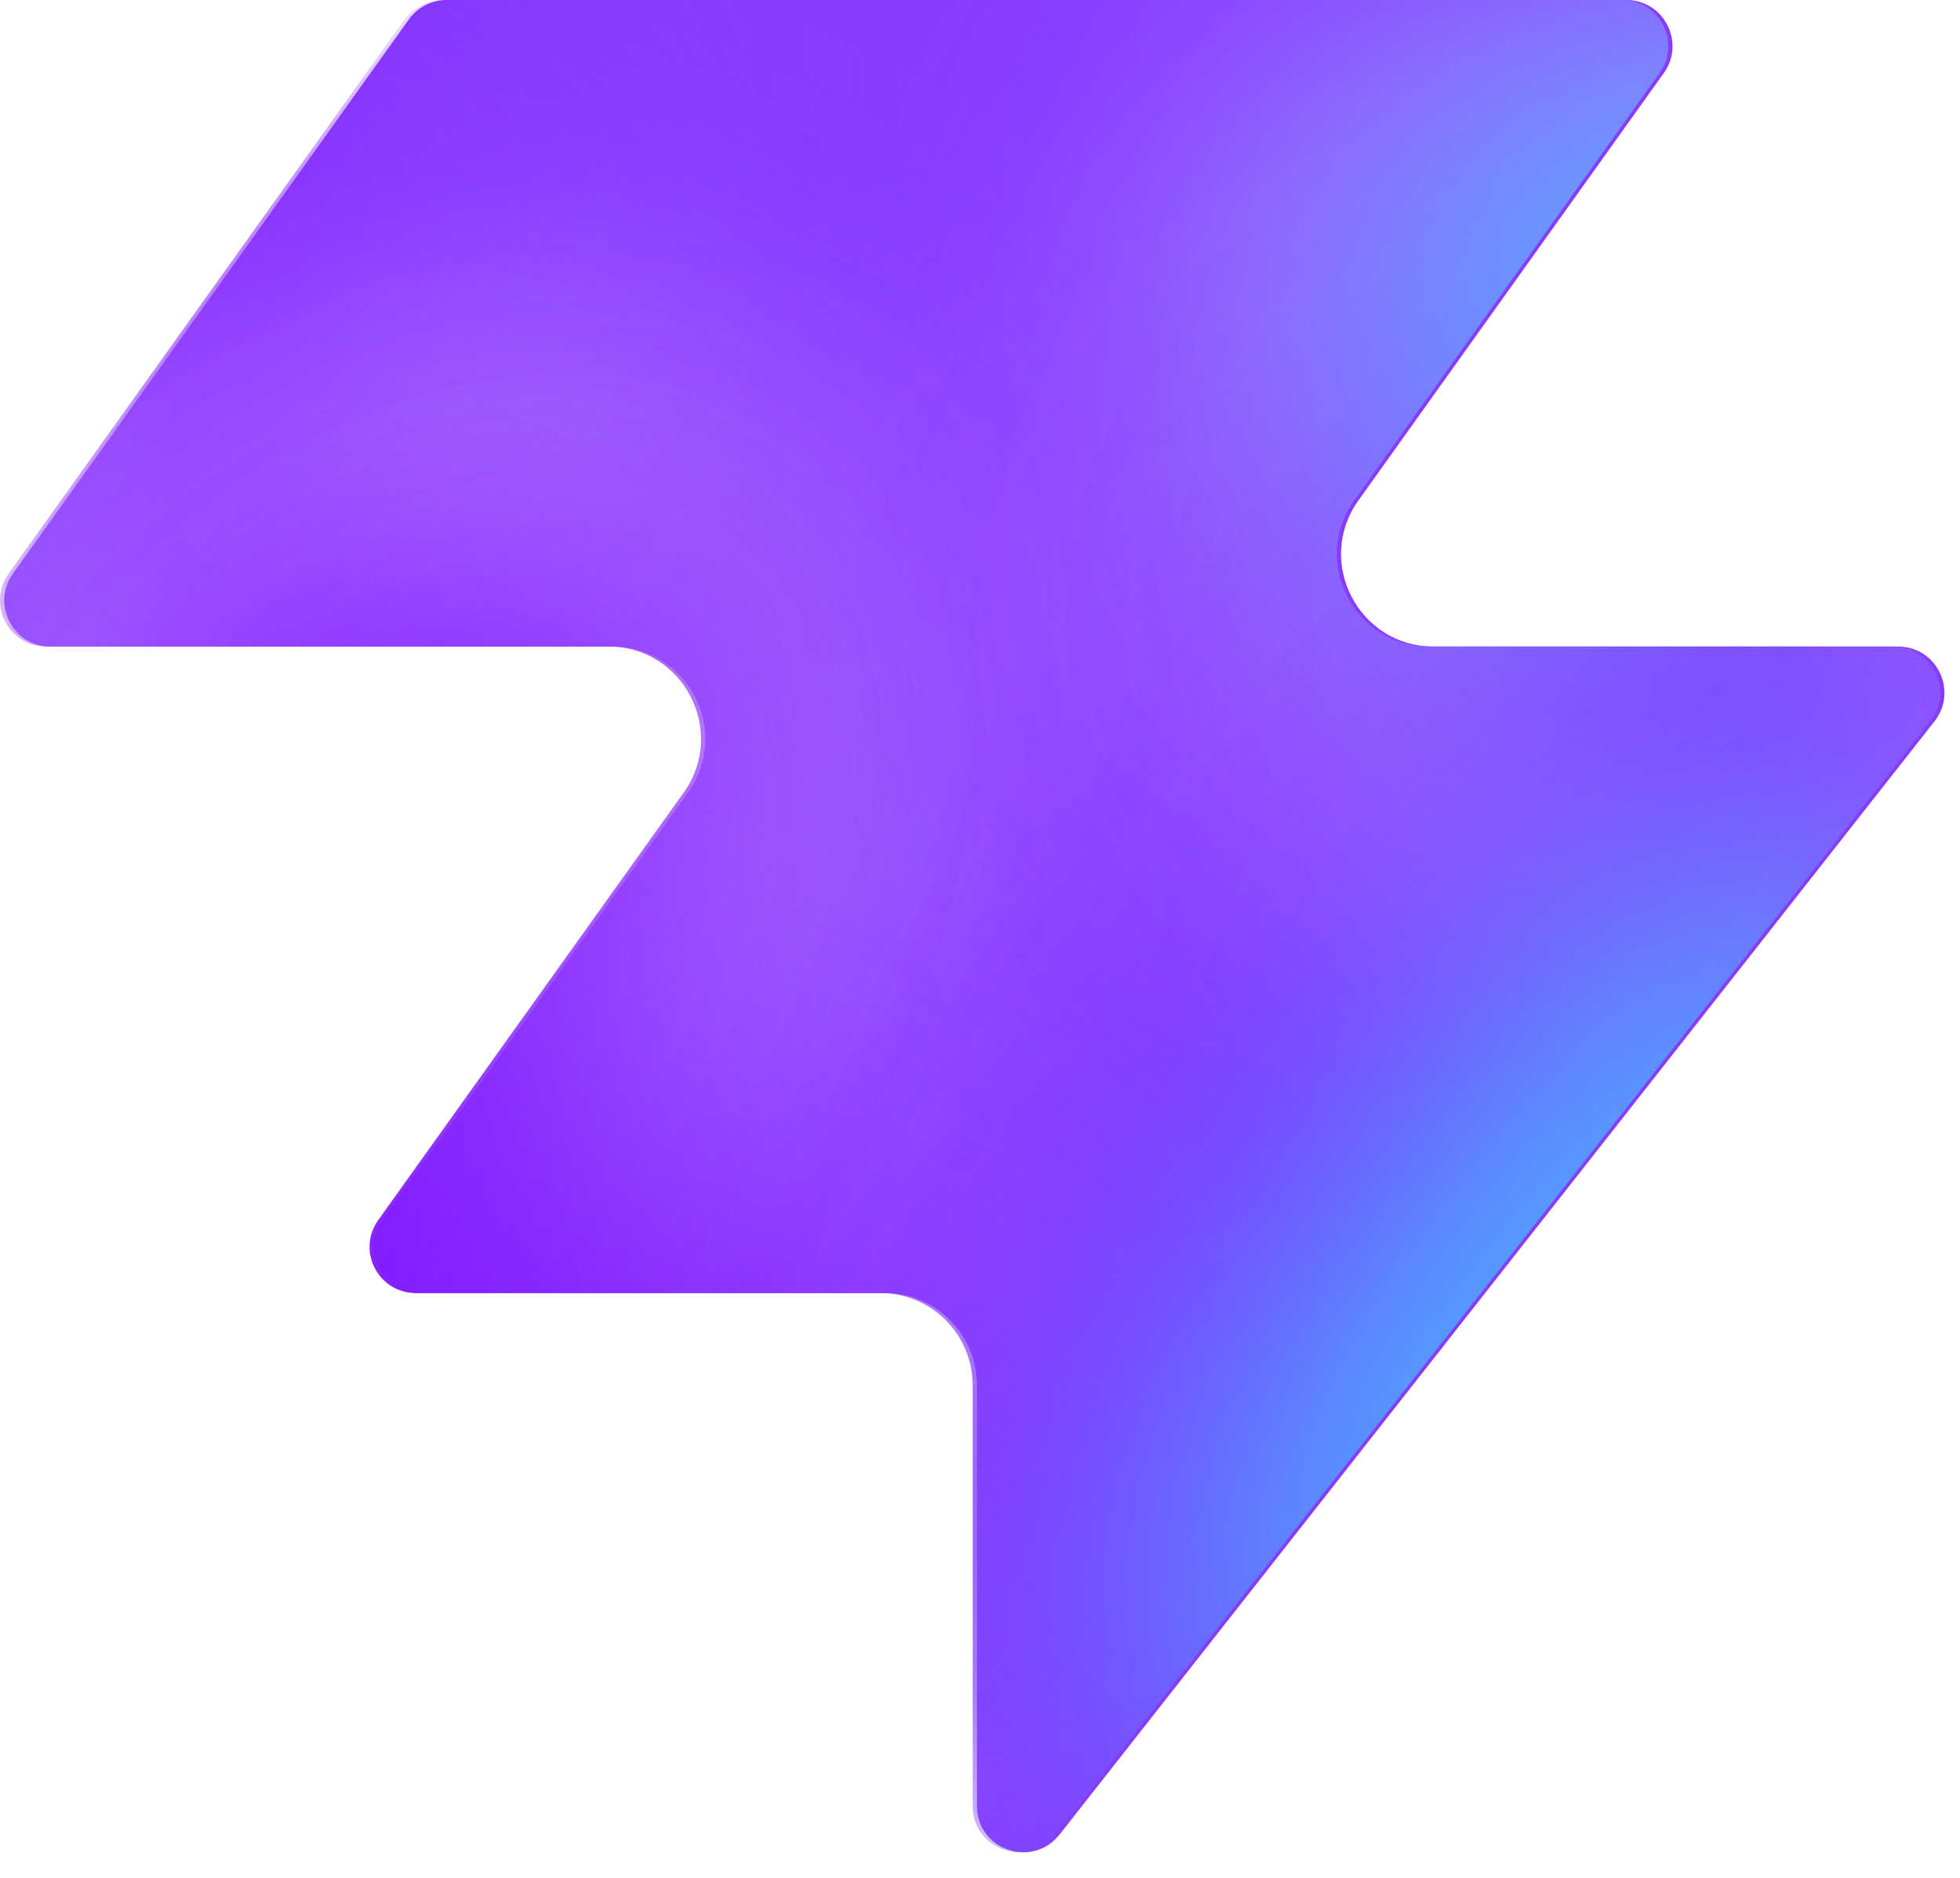
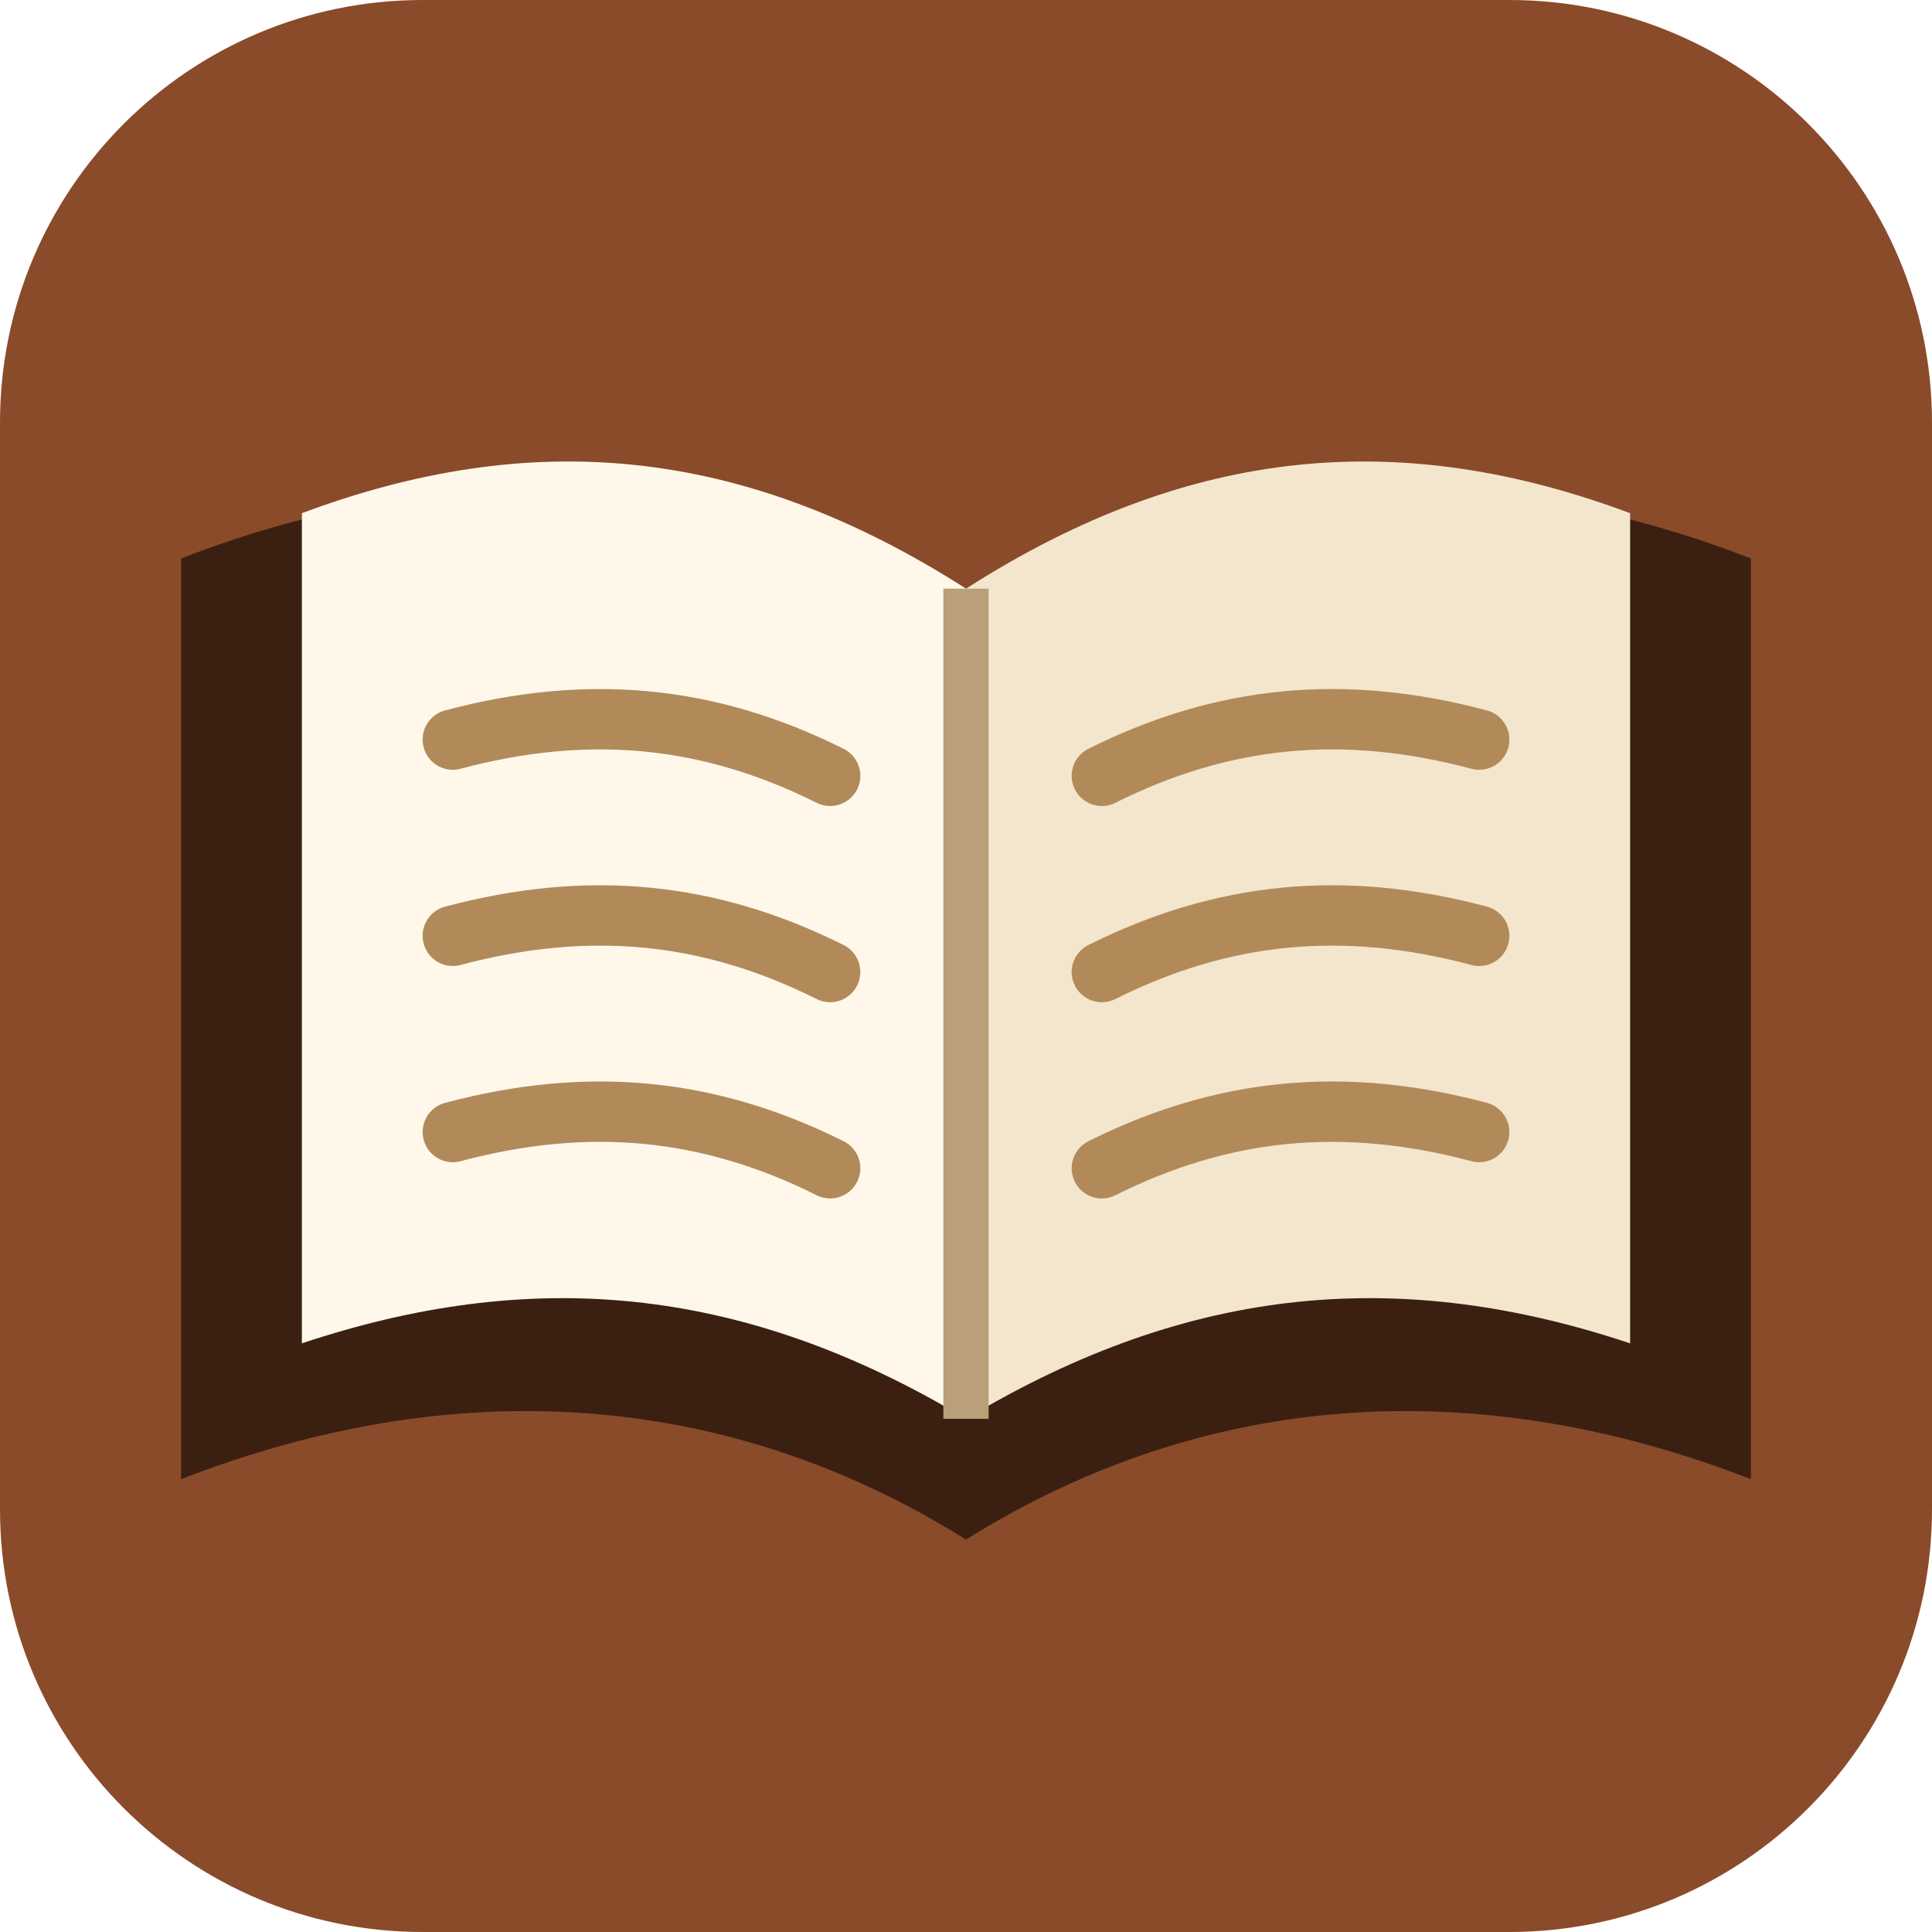
- <svg xmlns="http://www.w3.org/2000/svg" width="48" height="46" fill="none" viewBox="0 0 48 46">
-   <path fill="#863bff" d="M25.946 44.938c-.664.845-2.021.375-2.021-.698V33.937a2.26 2.26 0 0 0-2.262-2.262H10.287c-.92 0-1.456-1.04-.92-1.788l7.48-10.471c1.07-1.497 0-3.578-1.842-3.578H1.237c-.92 0-1.456-1.04-.92-1.788L10.013.474c.214-.297.556-.474.92-.474h28.894c.92 0 1.456 1.04.92 1.788l-7.48 10.471c-1.07 1.498 0 3.579 1.842 3.579h11.377c.943 0 1.473 1.088.89 1.83L25.947 44.94z" style="fill:#863bff;fill:color(display-p3 .525 .23 1);fill-opacity:1" />
-   <mask id="a" width="48" height="46" x="0" y="0" maskUnits="userSpaceOnUse" style="mask-type:alpha">
-     <path fill="#000" d="M25.842 44.938c-.664.844-2.021.375-2.021-.698V33.937a2.26 2.26 0 0 0-2.262-2.262H10.183c-.92 0-1.456-1.04-.92-1.788l7.48-10.471c1.07-1.498 0-3.579-1.842-3.579H1.133c-.92 0-1.456-1.04-.92-1.787L9.91.473c.214-.297.556-.474.92-.474h28.894c.92 0 1.456 1.04.92 1.788l-7.48 10.471c-1.07 1.498 0 3.578 1.842 3.578h11.377c.943 0 1.473 1.088.89 1.832L25.843 44.94z" style="fill:#000;fill-opacity:1" />
-   </mask>
-   <g mask="url(#a)">
-     <g filter="url(#b)">
-       <ellipse cx="5.508" cy="14.704" fill="#ede6ff" rx="5.508" ry="14.704" style="fill:#ede6ff;fill:color(display-p3 .927 .903 1);fill-opacity:1" transform="matrix(.00324 1 1 -.00324 -4.47 31.516)" />
-     </g>
-     <g filter="url(#c)">
-       <ellipse cx="10.399" cy="29.851" fill="#ede6ff" rx="10.399" ry="29.851" style="fill:#ede6ff;fill:color(display-p3 .927 .903 1);fill-opacity:1" transform="matrix(.00324 1 1 -.00324 -39.328 7.883)" />
-     </g>
-     <g filter="url(#d)">
-       <ellipse cx="5.508" cy="30.487" fill="#7e14ff" rx="5.508" ry="30.487" style="fill:#7e14ff;fill:color(display-p3 .492 .077 1);fill-opacity:1" transform="rotate(89.814 -25.913 -14.639)scale(1 -1)" />
-     </g>
-     <g filter="url(#e)">
-       <ellipse cx="5.508" cy="30.599" fill="#7e14ff" rx="5.508" ry="30.599" style="fill:#7e14ff;fill:color(display-p3 .492 .077 1);fill-opacity:1" transform="rotate(89.814 -32.644 -3.334)scale(1 -1)" />
-     </g>
-     <g filter="url(#f)">
-       <ellipse cx="5.508" cy="30.599" fill="#7e14ff" rx="5.508" ry="30.599" style="fill:#7e14ff;fill:color(display-p3 .492 .077 1);fill-opacity:1" transform="matrix(.00324 1 1 -.00324 -34.34 30.47)" />
-     </g>
-     <g filter="url(#g)">
-       <ellipse cx="14.072" cy="22.078" fill="#ede6ff" rx="14.072" ry="22.078" style="fill:#ede6ff;fill:color(display-p3 .927 .903 1);fill-opacity:1" transform="rotate(93.35 24.506 48.493)scale(-1 1)" />
-     </g>
-     <g filter="url(#h)">
-       <ellipse cx="3.47" cy="21.501" fill="#7e14ff" rx="3.47" ry="21.501" style="fill:#7e14ff;fill:color(display-p3 .492 .077 1);fill-opacity:1" transform="rotate(89.009 28.708 47.59)scale(-1 1)" />
-     </g>
-     <g filter="url(#i)">
-       <ellipse cx="3.47" cy="21.501" fill="#7e14ff" rx="3.47" ry="21.501" style="fill:#7e14ff;fill:color(display-p3 .492 .077 1);fill-opacity:1" transform="rotate(89.009 28.708 47.59)scale(-1 1)" />
-     </g>
-     <g filter="url(#j)">
-       <ellipse cx=".387" cy="8.972" fill="#7e14ff" rx="4.407" ry="29.108" style="fill:#7e14ff;fill:color(display-p3 .492 .077 1);fill-opacity:1" transform="rotate(39.51 .387 8.972)" />
-     </g>
-     <g filter="url(#k)">
-       <ellipse cx="47.523" cy="-6.092" fill="#7e14ff" rx="4.407" ry="29.108" style="fill:#7e14ff;fill:color(display-p3 .492 .077 1);fill-opacity:1" transform="rotate(37.892 47.523 -6.092)" />
-     </g>
-     <g filter="url(#l)">
-       <ellipse cx="41.412" cy="6.333" fill="#47bfff" rx="5.971" ry="9.665" style="fill:#47bfff;fill:color(display-p3 .28 .748 1);fill-opacity:1" transform="rotate(37.892 41.412 6.333)" />
-     </g>
-     <g filter="url(#m)">
-       <ellipse cx="-1.879" cy="38.332" fill="#7e14ff" rx="4.407" ry="29.108" style="fill:#7e14ff;fill:color(display-p3 .492 .077 1);fill-opacity:1" transform="rotate(37.892 -1.88 38.332)" />
-     </g>
-     <g filter="url(#n)">
-       <ellipse cx="-1.879" cy="38.332" fill="#7e14ff" rx="4.407" ry="29.108" style="fill:#7e14ff;fill:color(display-p3 .492 .077 1);fill-opacity:1" transform="rotate(37.892 -1.88 38.332)" />
-     </g>
-     <g filter="url(#o)">
-       <ellipse cx="35.651" cy="29.907" fill="#7e14ff" rx="4.407" ry="29.108" style="fill:#7e14ff;fill:color(display-p3 .492 .077 1);fill-opacity:1" transform="rotate(37.892 35.651 29.907)" />
-     </g>
-     <g filter="url(#p)">
-       <ellipse cx="38.418" cy="32.4" fill="#47bfff" rx="5.971" ry="15.297" style="fill:#47bfff;fill:color(display-p3 .28 .748 1);fill-opacity:1" transform="rotate(37.892 38.418 32.4)" />
-     </g>
+ <svg xmlns="http://www.w3.org/2000/svg" viewBox="0 0 64 64">
+   <rect width="64" height="64" rx="14" fill="#8a4b2a" />
+   <path d="M6 18.500c9-3.500 18-3 26 2 8-5 17-5.500 26-2V49c-9-3.500-18-3-26 2-8-5-17-5.500-26-2z" fill="#3b2012" />
+   <path d="M10 17c7.500-2.800 14.500-2.300 22 2.500V47c-7.500-4.500-14.500-5-22-2.500z" fill="#fff8ea" />
+   <path d="M54 17c-7.500-2.800-14.500-2.300-22 2.500V47c7.500-4.500 14.500-5 22-2.500z" fill="#f3e6cc" />
+   <path d="M32 19.500V47" stroke="#b9a078" stroke-width="1.500" />
+   <g stroke="#b28a5a" stroke-width="2" stroke-linecap="round" fill="none">
+     <path d="M15 24.500c4.500-1.200 8.500-.800 12.500 1.200M15 31c4.500-1.200 8.500-.800 12.500 1.200M15 37.500c4.500-1.200 8.500-.800 12.500 1.200" />
+     <path d="M49 24.500c-4.500-1.200-8.500-.800-12.500 1.200M49 31c-4.500-1.200-8.500-.800-12.500 1.200M49 37.500c-4.500-1.200-8.500-.800-12.500 1.200" />
  </g>
-   <defs>
-     <filter id="b" width="60.045" height="41.654" x="-19.77" y="16.149" color-interpolation-filters="sRGB" filterUnits="userSpaceOnUse">
-       <feFlood flood-opacity="0" result="BackgroundImageFix" />
-       <feBlend in="SourceGraphic" in2="BackgroundImageFix" result="shape" />
-       <feGaussianBlur result="effect1_foregroundBlur_2002_17158" stdDeviation="7.659" />
-     </filter>
-     <filter id="c" width="90.34" height="51.437" x="-54.613" y="-7.533" color-interpolation-filters="sRGB" filterUnits="userSpaceOnUse">
-       <feFlood flood-opacity="0" result="BackgroundImageFix" />
-       <feBlend in="SourceGraphic" in2="BackgroundImageFix" result="shape" />
-       <feGaussianBlur result="effect1_foregroundBlur_2002_17158" stdDeviation="7.659" />
-     </filter>
-     <filter id="d" width="79.355" height="29.4" x="-49.64" y="2.03" color-interpolation-filters="sRGB" filterUnits="userSpaceOnUse">
-       <feFlood flood-opacity="0" result="BackgroundImageFix" />
-       <feBlend in="SourceGraphic" in2="BackgroundImageFix" result="shape" />
-       <feGaussianBlur result="effect1_foregroundBlur_2002_17158" stdDeviation="4.596" />
-     </filter>
-     <filter id="e" width="79.579" height="29.4" x="-45.045" y="20.029" color-interpolation-filters="sRGB" filterUnits="userSpaceOnUse">
-       <feFlood flood-opacity="0" result="BackgroundImageFix" />
-       <feBlend in="SourceGraphic" in2="BackgroundImageFix" result="shape" />
-       <feGaussianBlur result="effect1_foregroundBlur_2002_17158" stdDeviation="4.596" />
-     </filter>
-     <filter id="f" width="79.579" height="29.4" x="-43.513" y="21.178" color-interpolation-filters="sRGB" filterUnits="userSpaceOnUse">
-       <feFlood flood-opacity="0" result="BackgroundImageFix" />
-       <feBlend in="SourceGraphic" in2="BackgroundImageFix" result="shape" />
-       <feGaussianBlur result="effect1_foregroundBlur_2002_17158" stdDeviation="4.596" />
-     </filter>
-     <filter id="g" width="74.749" height="58.852" x="15.756" y="-17.901" color-interpolation-filters="sRGB" filterUnits="userSpaceOnUse">
-       <feFlood flood-opacity="0" result="BackgroundImageFix" />
-       <feBlend in="SourceGraphic" in2="BackgroundImageFix" result="shape" />
-       <feGaussianBlur result="effect1_foregroundBlur_2002_17158" stdDeviation="7.659" />
-     </filter>
-     <filter id="h" width="61.377" height="25.362" x="23.548" y="2.284" color-interpolation-filters="sRGB" filterUnits="userSpaceOnUse">
-       <feFlood flood-opacity="0" result="BackgroundImageFix" />
-       <feBlend in="SourceGraphic" in2="BackgroundImageFix" result="shape" />
-       <feGaussianBlur result="effect1_foregroundBlur_2002_17158" stdDeviation="4.596" />
-     </filter>
-     <filter id="i" width="61.377" height="25.362" x="23.548" y="2.284" color-interpolation-filters="sRGB" filterUnits="userSpaceOnUse">
-       <feFlood flood-opacity="0" result="BackgroundImageFix" />
-       <feBlend in="SourceGraphic" in2="BackgroundImageFix" result="shape" />
-       <feGaussianBlur result="effect1_foregroundBlur_2002_17158" stdDeviation="4.596" />
-     </filter>
-     <filter id="j" width="56.045" height="63.649" x="-27.636" y="-22.853" color-interpolation-filters="sRGB" filterUnits="userSpaceOnUse">
-       <feFlood flood-opacity="0" result="BackgroundImageFix" />
-       <feBlend in="SourceGraphic" in2="BackgroundImageFix" result="shape" />
-       <feGaussianBlur result="effect1_foregroundBlur_2002_17158" stdDeviation="4.596" />
-     </filter>
-     <filter id="k" width="54.814" height="64.646" x="20.116" y="-38.415" color-interpolation-filters="sRGB" filterUnits="userSpaceOnUse">
-       <feFlood flood-opacity="0" result="BackgroundImageFix" />
-       <feBlend in="SourceGraphic" in2="BackgroundImageFix" result="shape" />
-       <feGaussianBlur result="effect1_foregroundBlur_2002_17158" stdDeviation="4.596" />
-     </filter>
-     <filter id="l" width="33.541" height="35.313" x="24.641" y="-11.323" color-interpolation-filters="sRGB" filterUnits="userSpaceOnUse">
-       <feFlood flood-opacity="0" result="BackgroundImageFix" />
-       <feBlend in="SourceGraphic" in2="BackgroundImageFix" result="shape" />
-       <feGaussianBlur result="effect1_foregroundBlur_2002_17158" stdDeviation="4.596" />
-     </filter>
-     <filter id="m" width="54.814" height="64.646" x="-29.286" y="6.009" color-interpolation-filters="sRGB" filterUnits="userSpaceOnUse">
-       <feFlood flood-opacity="0" result="BackgroundImageFix" />
-       <feBlend in="SourceGraphic" in2="BackgroundImageFix" result="shape" />
-       <feGaussianBlur result="effect1_foregroundBlur_2002_17158" stdDeviation="4.596" />
-     </filter>
-     <filter id="n" width="54.814" height="64.646" x="-29.286" y="6.009" color-interpolation-filters="sRGB" filterUnits="userSpaceOnUse">
-       <feFlood flood-opacity="0" result="BackgroundImageFix" />
-       <feBlend in="SourceGraphic" in2="BackgroundImageFix" result="shape" />
-       <feGaussianBlur result="effect1_foregroundBlur_2002_17158" stdDeviation="4.596" />
-     </filter>
-     <filter id="o" width="54.814" height="64.646" x="8.244" y="-2.416" color-interpolation-filters="sRGB" filterUnits="userSpaceOnUse">
-       <feFlood flood-opacity="0" result="BackgroundImageFix" />
-       <feBlend in="SourceGraphic" in2="BackgroundImageFix" result="shape" />
-       <feGaussianBlur result="effect1_foregroundBlur_2002_17158" stdDeviation="4.596" />
-     </filter>
-     <filter id="p" width="39.409" height="43.623" x="18.713" y="10.588" color-interpolation-filters="sRGB" filterUnits="userSpaceOnUse">
-       <feFlood flood-opacity="0" result="BackgroundImageFix" />
-       <feBlend in="SourceGraphic" in2="BackgroundImageFix" result="shape" />
-       <feGaussianBlur result="effect1_foregroundBlur_2002_17158" stdDeviation="4.596" />
-     </filter>
-   </defs>
</svg>
